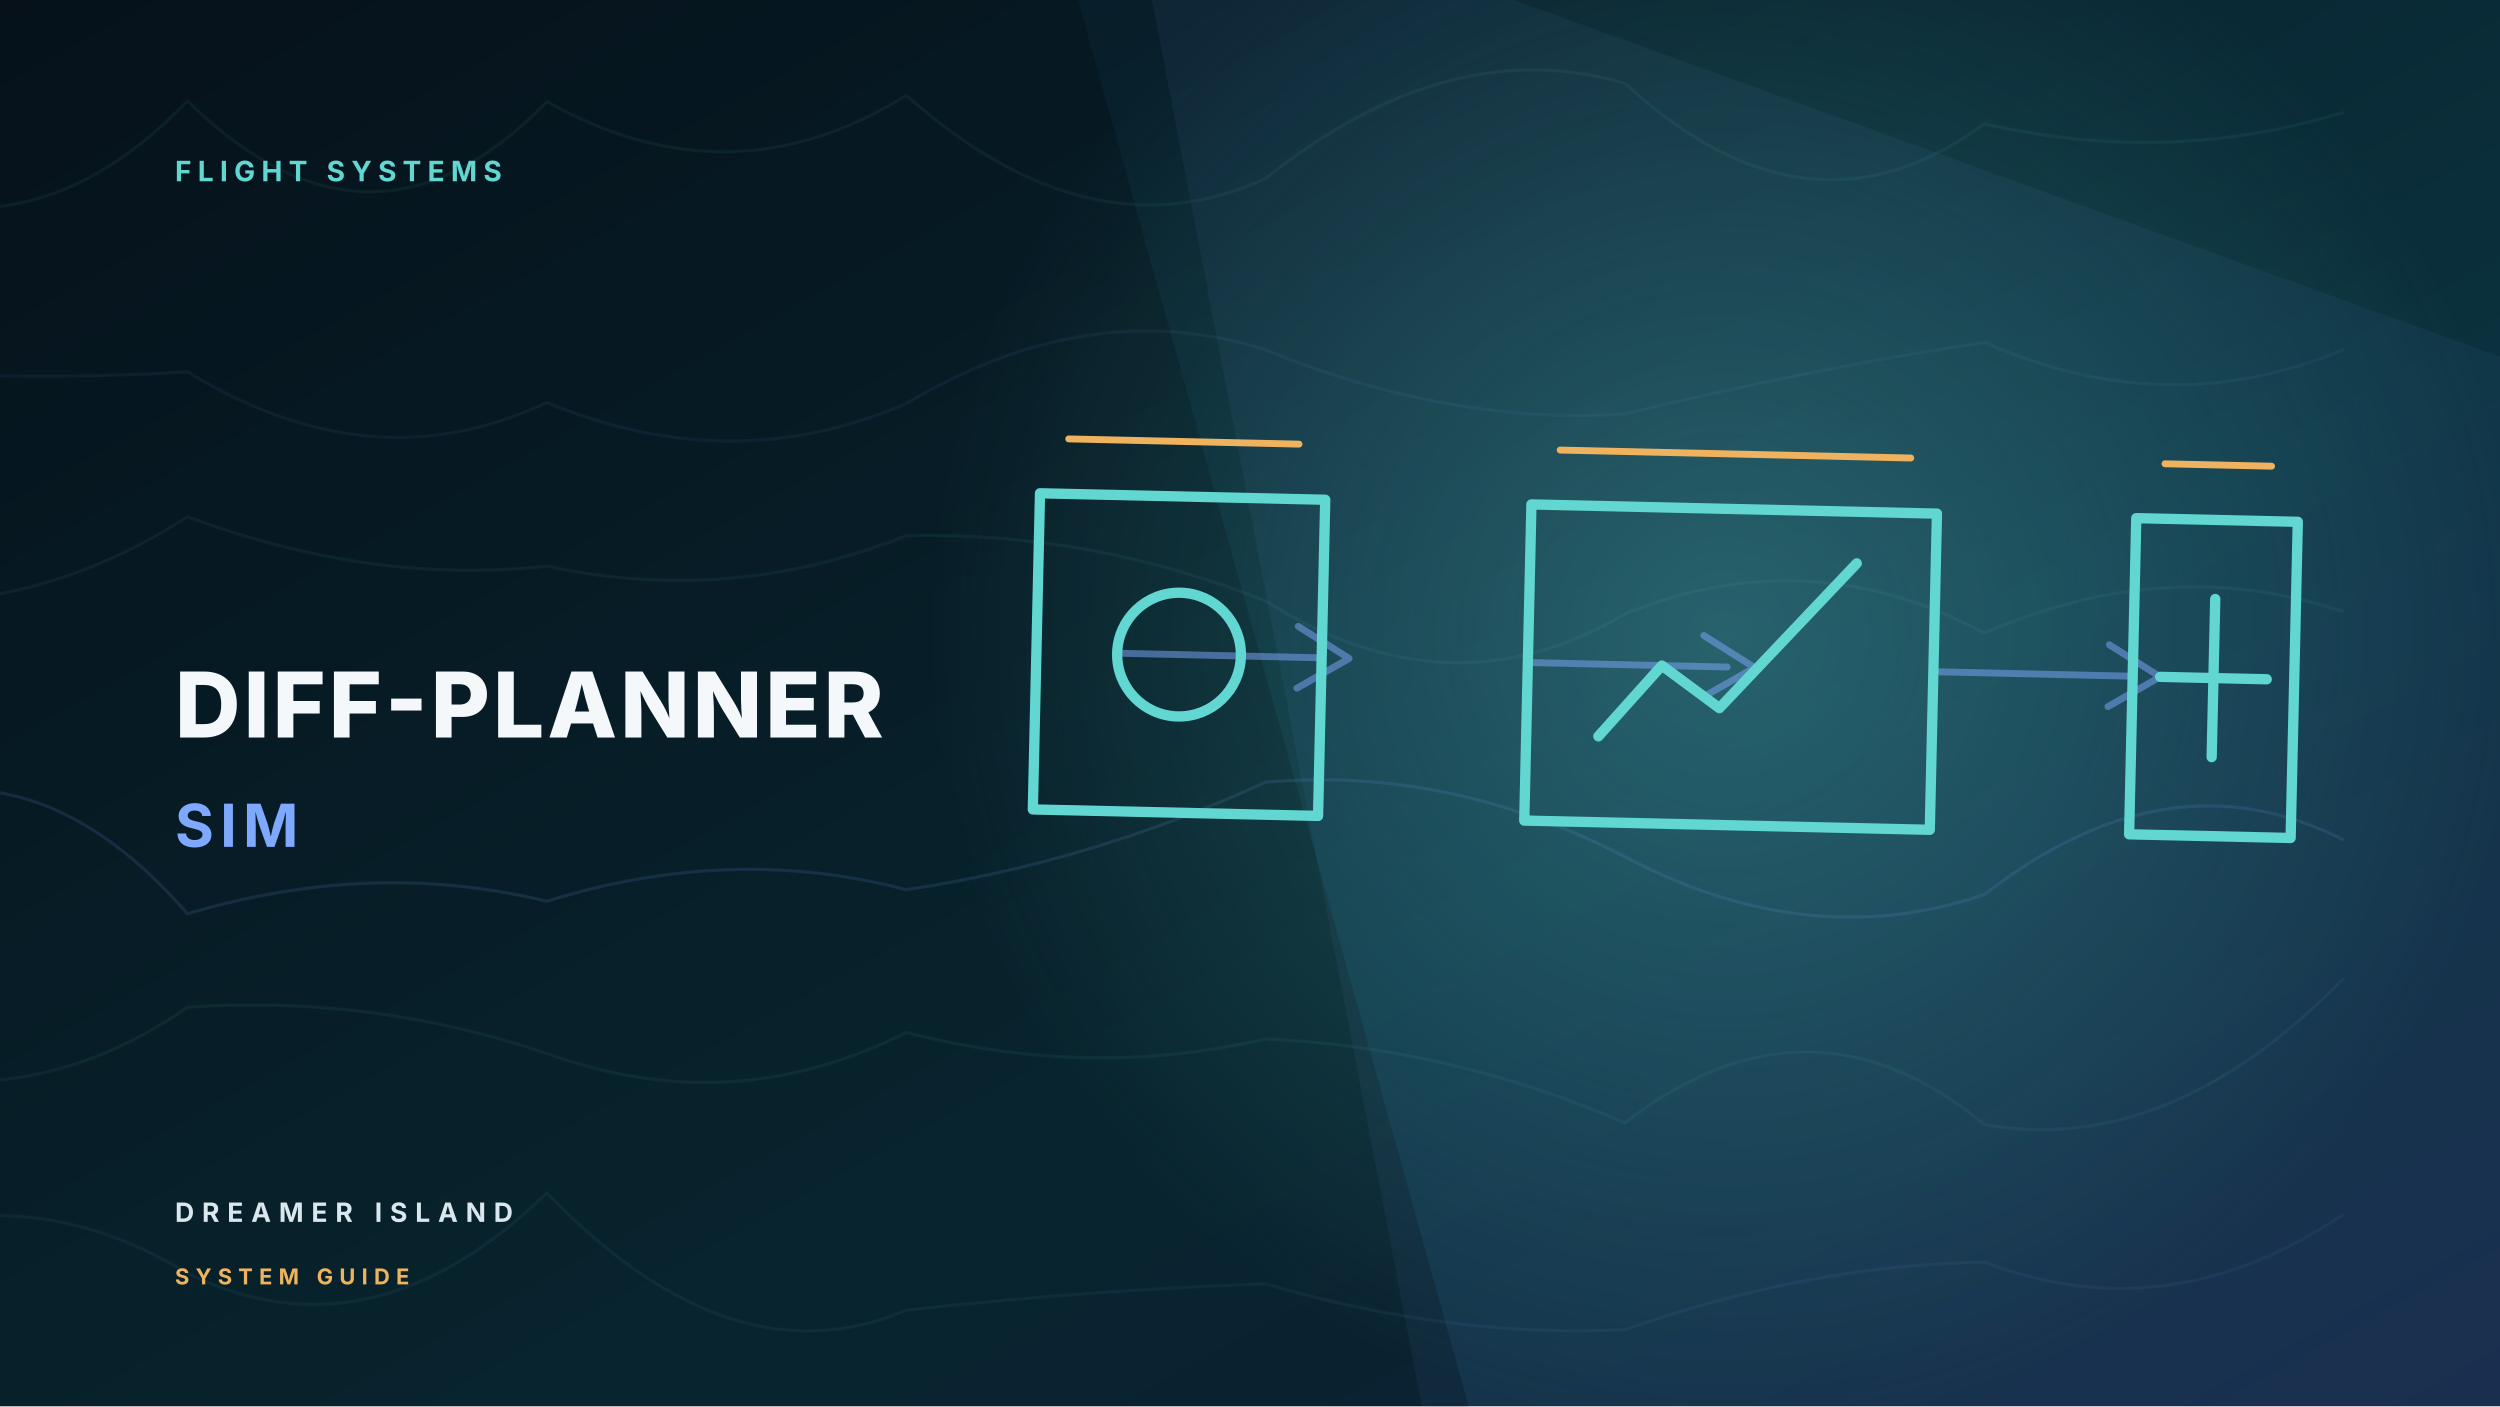
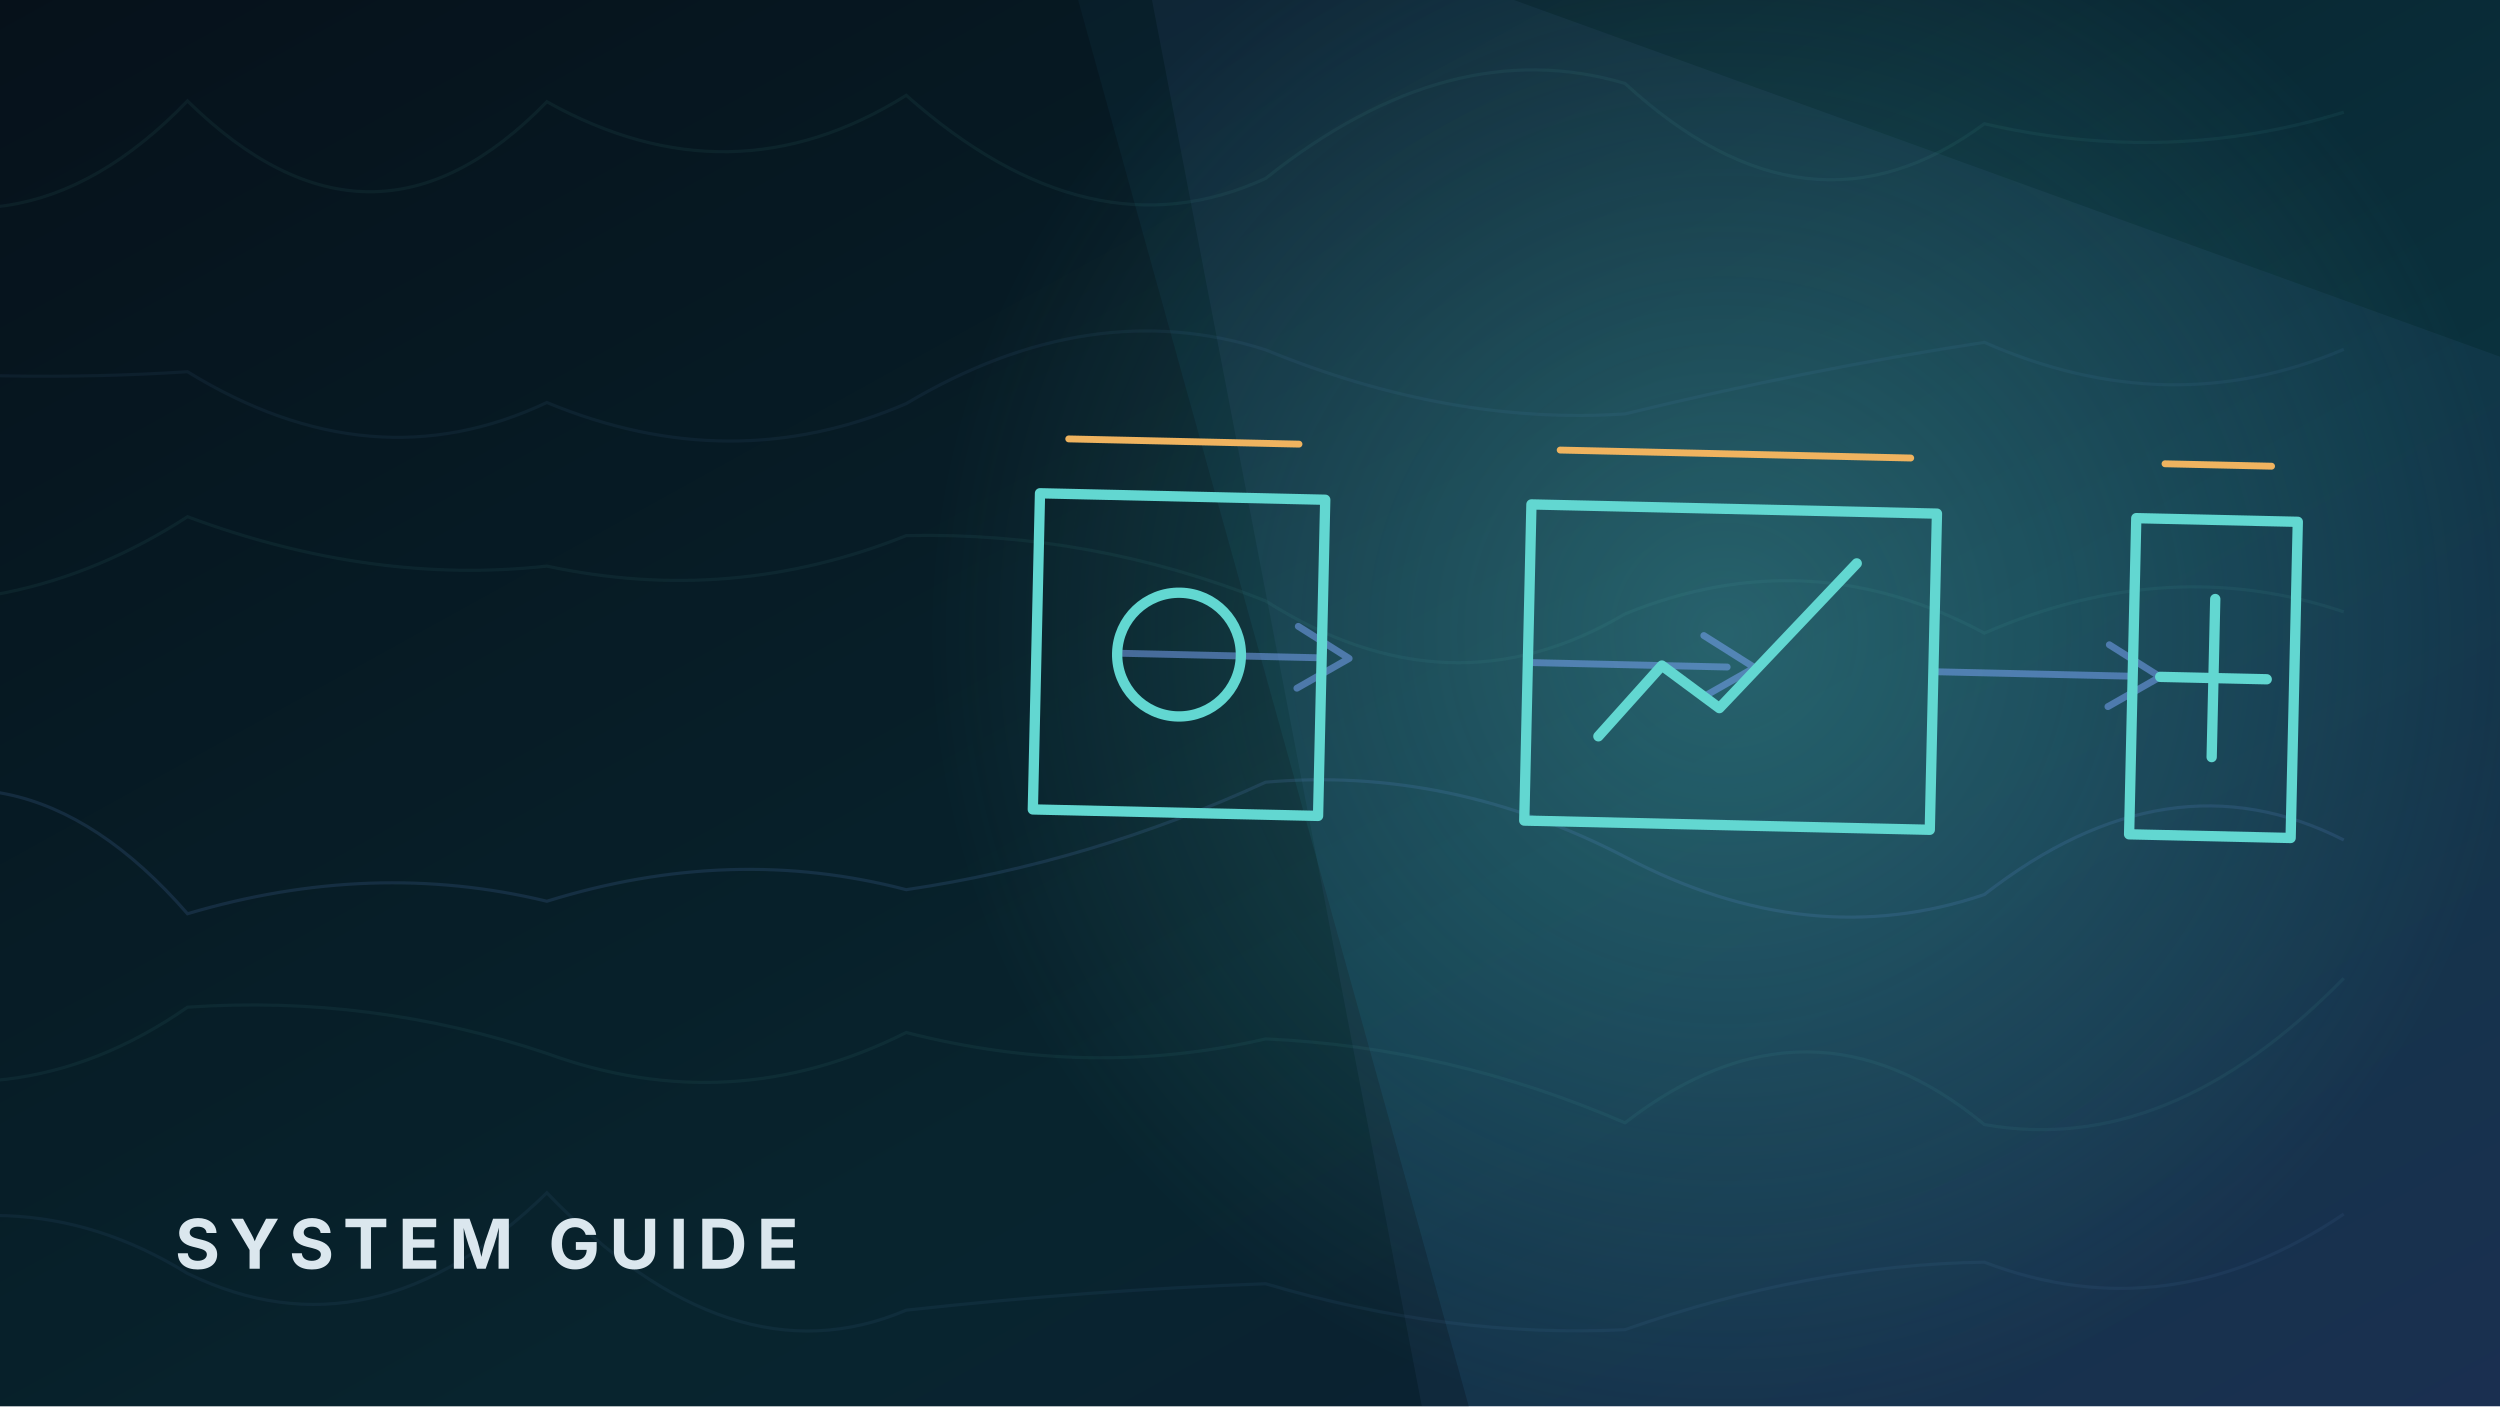
<svg xmlns="http://www.w3.org/2000/svg" width="1600" height="900" viewBox="0 0 1600 900" role="img" aria-labelledby="card-title card-desc">
  <defs>
    <linearGradient id="card-bg-eecca2c59d2a" x1="0" y1="0" x2="1" y2="1">
      <stop stop-color="#07141f" />
      <stop offset=".62" stop-color="#0a313d" />
      <stop offset="1" stop-color="#142846" />
    </linearGradient>
    <radialGradient id="card-glow-eecca2c59d2a">
      <stop stop-color="#62d7d1" stop-opacity=".28" />
      <stop offset="1" stop-color="#62d7d1" stop-opacity="0" />
    </radialGradient>
    <linearGradient id="card-line-eecca2c59d2a" x1="0" y1="0" x2="1" y2="0">
      <stop stop-color="#62d7d1" />
      <stop offset="1" stop-color="#7fa9ff" />
    </linearGradient>
  </defs>
  <rect width="1600" height="900" fill="url(#card-bg-eecca2c59d2a)" />
  <path d="M0 0h690l250 900H0Z" fill="#020b12" opacity=".34" />
  <path d="M720-90 1660 250v740L910 900Z" fill="#7fa9ff" opacity=".055" />
  <circle cx="1103.9" cy="405.5" r="510" fill="url(#card-glow-eecca2c59d2a)" />
  <g opacity=".62">
    <path d="M-120 100.1 Q8 180.7 120 64.6 Q238 180.6 350 65.1 Q468 131.1 580 61 Q698 165.7 810 114.2 Q928 20.2 1040 53.4 Q1158 162.1 1270 79.2 Q1388 106.4 1500 71.8" fill="none" stroke="#62d7d1" stroke-width="2" opacity="0.1" />
    <path d="M-120 234 Q8 245.2 120 237.9 Q238 310.5 350 257.6 Q468 306.6 580 258.3 Q698 188.1 810 223.9 Q928 272.3 1040 264.9 Q1158 236.2 1270 219.1 Q1388 271.1 1500 223.6" fill="none" stroke="#7fa9ff" stroke-width="2" opacity="0.1" />
    <path d="M-120 379.7 Q8 403.2 120 330.7 Q238 374.6 350 362.3 Q468 387.7 580 342.8 Q698 340.1 810 384.6 Q928 459.3 1040 392.9 Q1158 344.9 1270 405.2 Q1388 353.8 1500 391.6" fill="none" stroke="#62d7d1" stroke-width="2" opacity="0.1" />
    <path d="M-120 535.9 Q8 456 120 584.8 Q238 549.7 350 576.8 Q468 540.1 580 569.4 Q698 551.9 810 500.6 Q928 490.3 1040 548.4 Q1158 610.6 1270 572.5 Q1388 480.6 1500 537.6" fill="none" stroke="#7fa9ff" stroke-width="2" opacity="0.2" />
    <path d="M-120 673.3 Q8 722.5 120 644.6 Q238 636.5 350 674.2 Q468 717.1 580 660.8 Q698 691 810 664.9 Q928 670.2 1040 718.6 Q1158 627.3 1270 719.7 Q1388 740.8 1500 626.1" fill="none" stroke="#62d7d1" stroke-width="2" opacity="0.1" />
    <path d="M-120 806 Q8 745.6 120 815 Q238 872.5 350 763.4 Q468 886.2 580 838.5 Q698 825.6 810 821.6 Q928 856.5 1040 851 Q1158 809.4 1270 807.8 Q1388 852.8 1500 777" fill="none" stroke="#7fa9ff" stroke-width="2" opacity="0.1" />
  </g>
  <g transform="translate(1065.8 426) rotate(1.3) scale(1.1)">
    <g fill="none" stroke="#7fa9ff" stroke-width="4" stroke-linecap="round" stroke-linejoin="round" opacity=".5">
      <path d="M-316 0h116M-80 0H36M156 0h116" />
      <path d="m-214-18 30 18-30 18M22-18 52 0 22 18M258-18l30 18-30 18" />
    </g>
    <g fill="none" stroke="#62d7d1" stroke-width="6" stroke-linecap="round" stroke-linejoin="round">
      <rect x="-366" y="-92" width="166" height="184" />
      <circle cx="-283" r="36" />
      <rect x="-80" y="-92" width="236" height="184" />
      <path d="M-38 42-2 0l34 24 78-86" />
      <rect x="272" y="-92" width="94" height="184" />
      <path d="M288 0h62M319-46v92" />
    </g>
    <g fill="none" stroke="#efb35f" stroke-width="4" stroke-linecap="round" stroke-linejoin="round">
      <path d="M-350-124h134M-64-124h204M288-124h62" />
    </g>
  </g>
  <path d="M72 76v748" stroke="url(#card-line-eecca2c59d2a)" stroke-width="4" />
  <g font-family="Inter, ui-sans-serif, system-ui, -apple-system, BlinkMacSystemFont, Segoe UI, sans-serif">
-     <text x="112" y="116" fill="#62d7d1" font-size="18" font-weight="700" letter-spacing="4">FLIGHT SYSTEMS</text>
-     <text x="112" y="472" fill="#f4f8fb" font-size="58" font-weight="760" letter-spacing="2">DIFF-PLANNER</text>
-     <text x="112" y="542" fill="#7fa9ff" font-size="38" font-weight="650" letter-spacing="4">SIM</text>
-     <text x="112" y="782" fill="#dbe7ee" font-size="17" font-weight="650" letter-spacing="5">DREAMER ISLAND</text>
-     <text x="112" y="822" fill="#efb35f" font-size="14" font-weight="700" letter-spacing="4">SYSTEM GUIDE</text>
+     <text x="112" y="812" fill="#dbe7ee" font-size="44" font-weight="700" letter-spacing="6">SYSTEM GUIDE</text>
  </g>
</svg>
